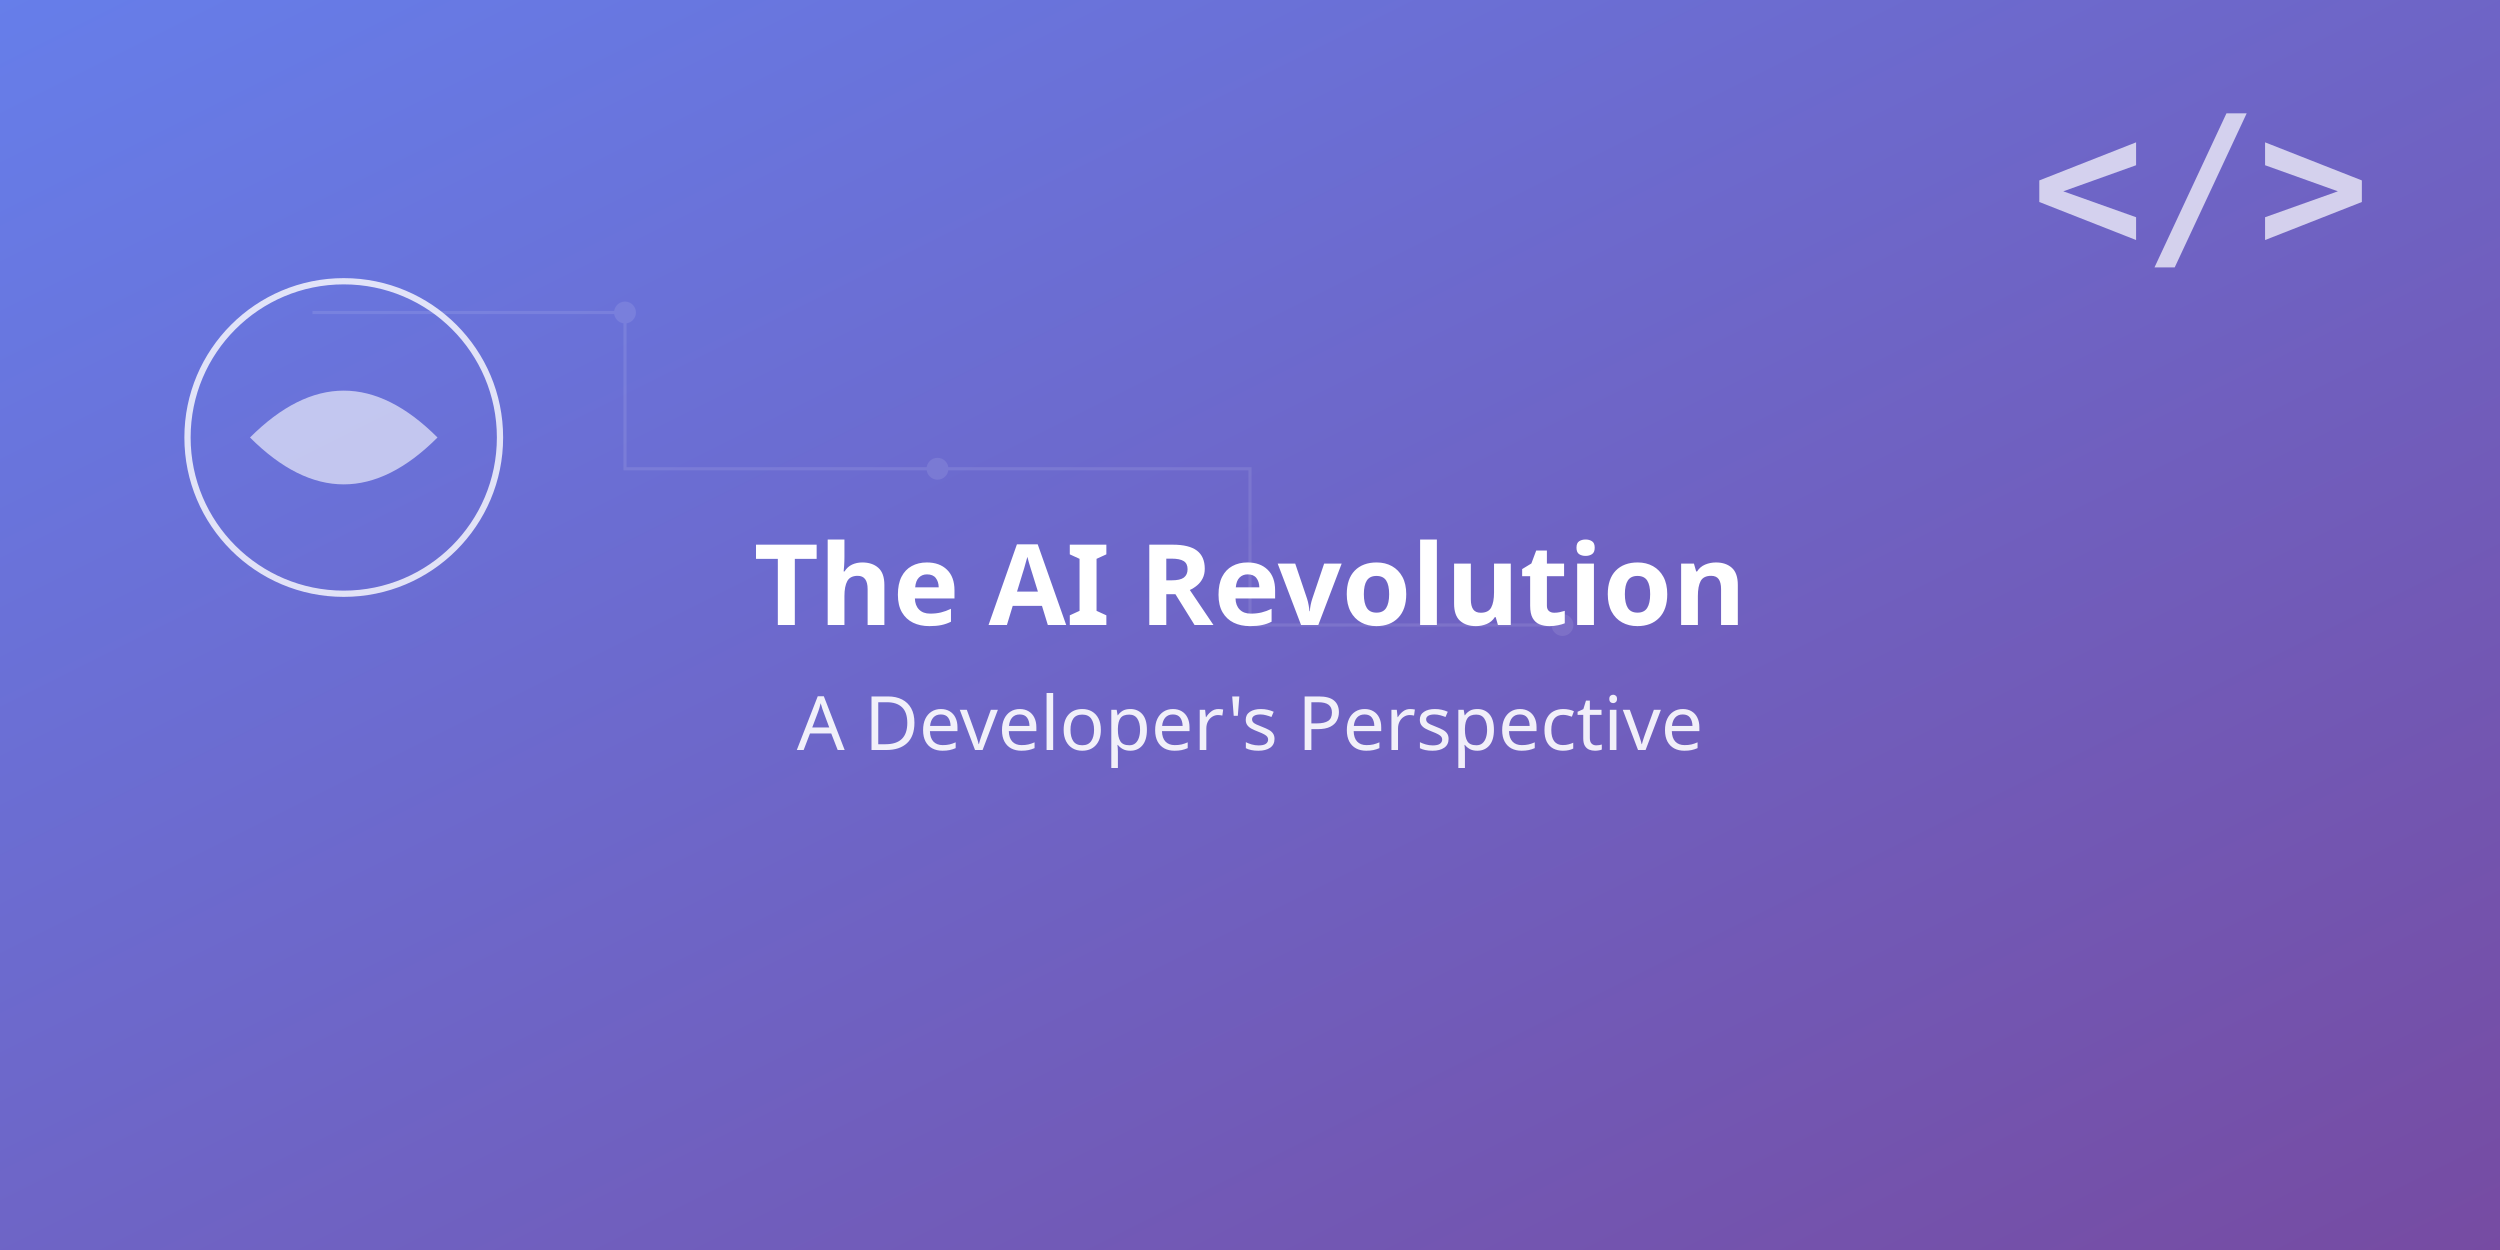
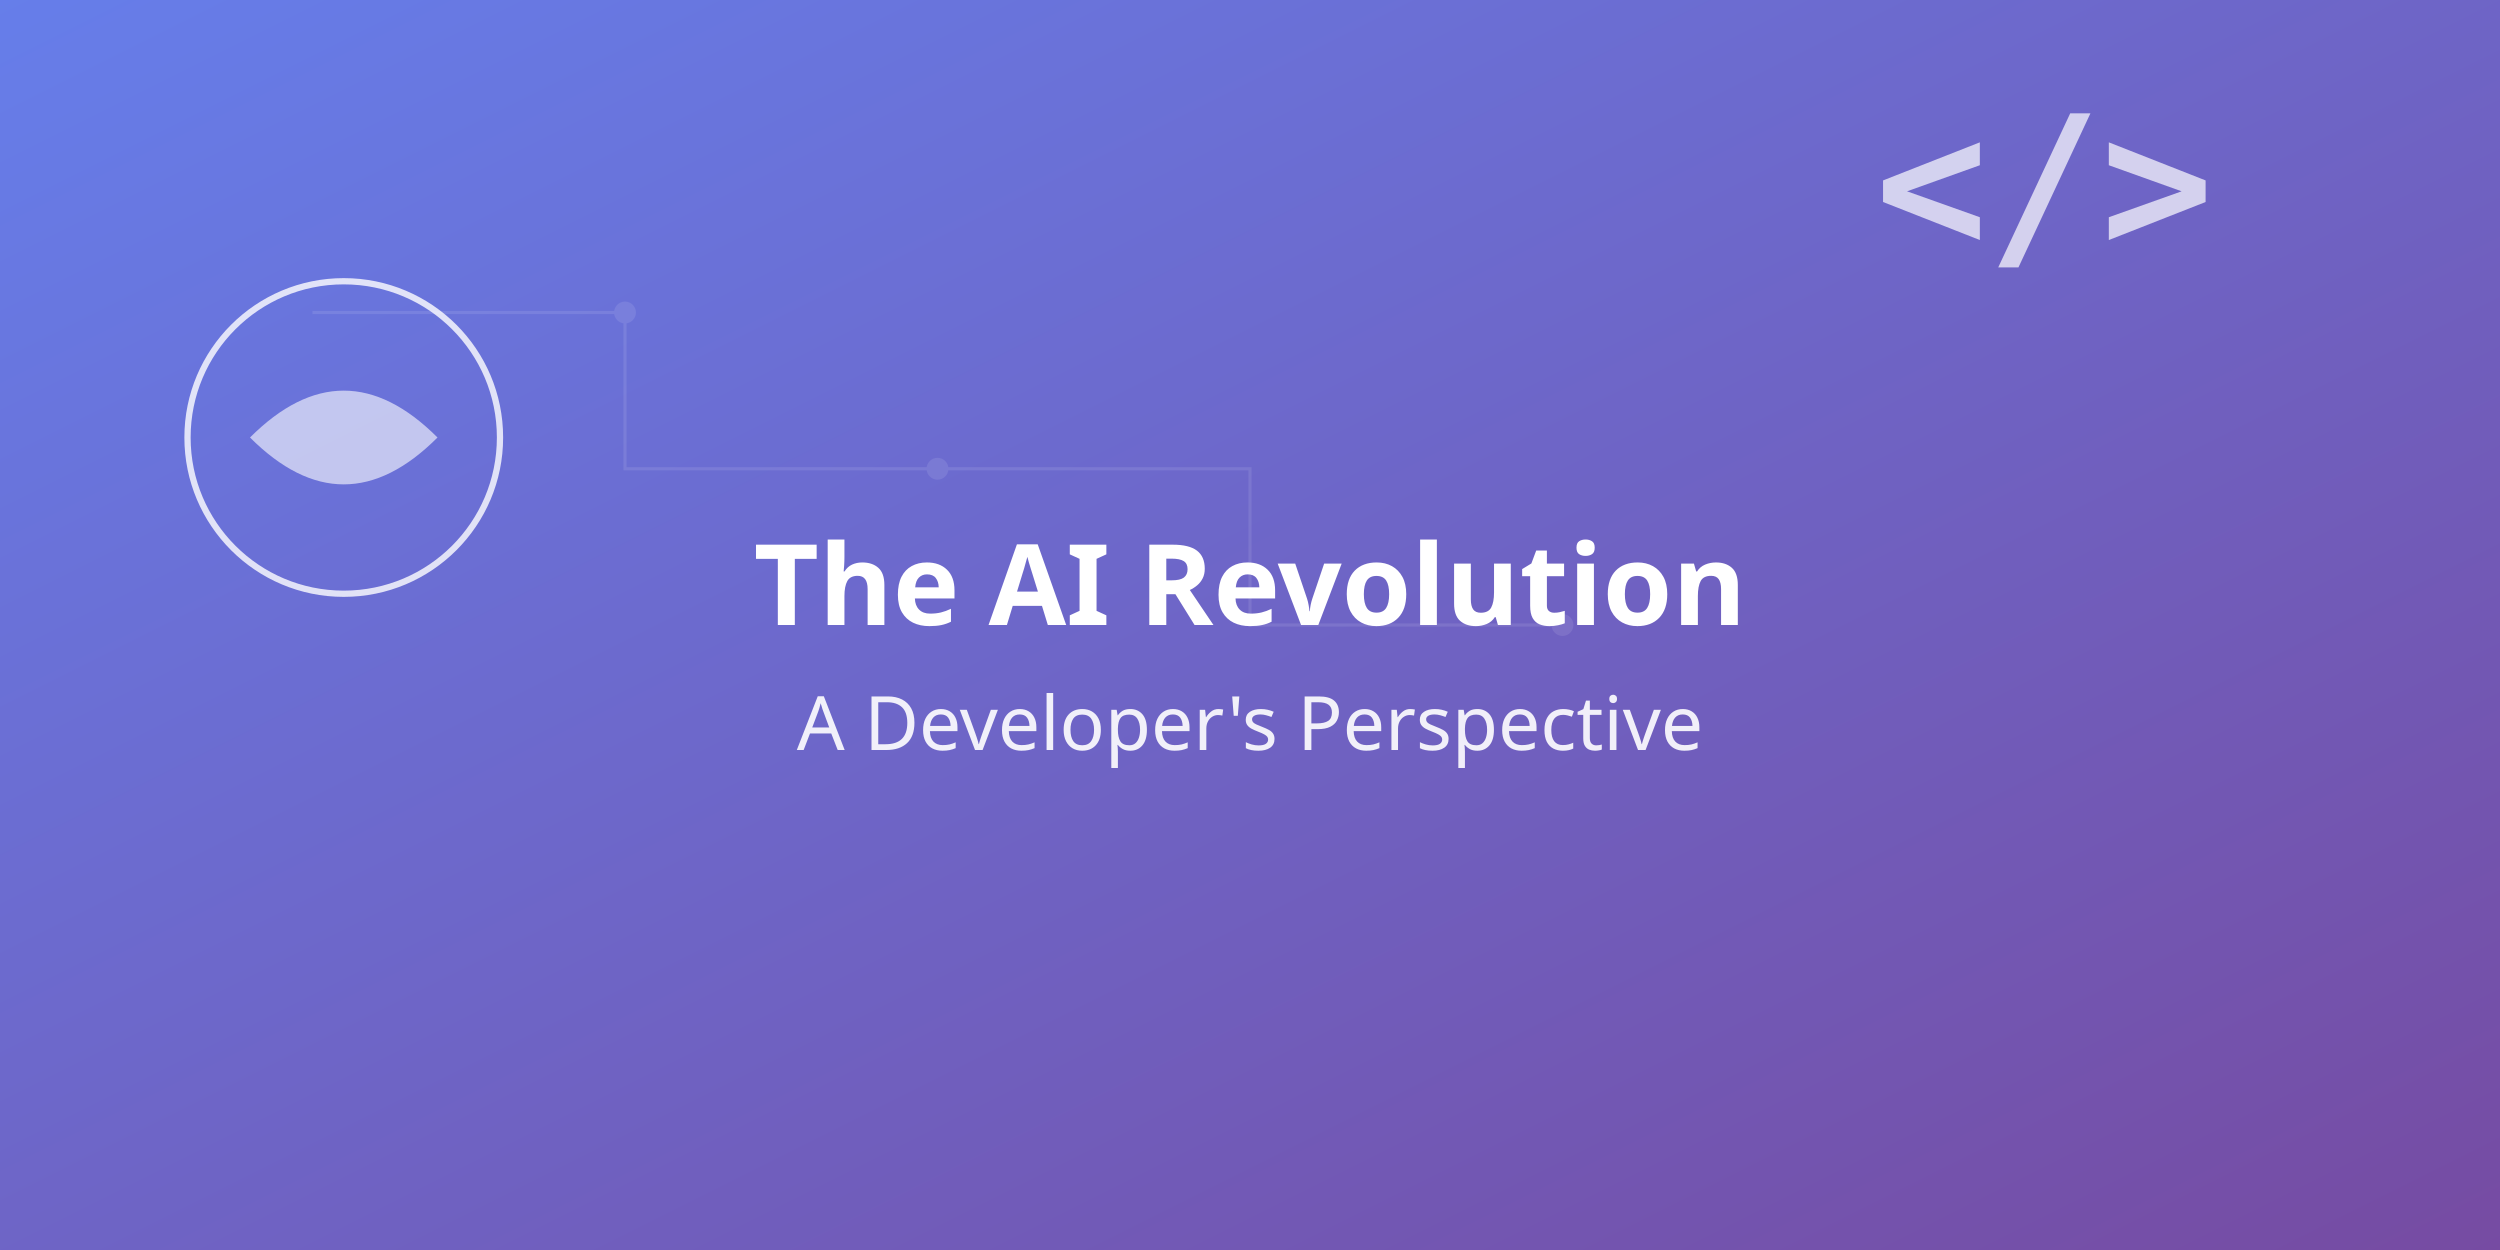
<svg xmlns="http://www.w3.org/2000/svg" width="800" height="400" viewBox="0 0 800 400">
  <defs>
    <linearGradient id="bg" x1="0%" y1="0%" x2="100%" y2="100%">
      <stop offset="0%" style="stop-color:#667eea;stop-opacity:1" />
      <stop offset="100%" style="stop-color:#764ba2;stop-opacity:1" />
    </linearGradient>
  </defs>
  <rect width="800" height="400" fill="url(#bg)" />
  <g stroke="#ffffff" stroke-width="1" fill="none" opacity="0.1">
    <path d="M100,100 L200,100 L200,150 L300,150" />
    <path d="M300,150 L400,150 L400,200 L500,200" />
    <circle cx="200" cy="100" r="3" fill="#ffffff" />
    <circle cx="300" cy="150" r="3" fill="#ffffff" />
    <circle cx="500" cy="200" r="3" fill="#ffffff" />
  </g>
  <g transform="translate(50, 80)">
    <circle cx="60" cy="60" r="50" fill="none" stroke="#ffffff" stroke-width="2" opacity="0.8" />
    <path d="M30,60 Q60,30 90,60 Q60,90 30,60" fill="#ffffff" opacity="0.6" />
  </g>
-   <g transform="translate(650, 80)" fill="#ffffff" opacity="0.7">
+   <g transform="translate(600, 80)" fill="#ffffff" opacity="0.7">
    <text x="0" y="0" font-family="monospace" font-size="60" font-weight="bold">&lt;/&gt;</text>
  </g>
  <text x="400" y="200" text-anchor="middle" fill="#ffffff" font-family="system-ui" font-size="36" font-weight="bold">
    The AI Revolution
  </text>
  <text x="400" y="240" text-anchor="middle" fill="#ffffff" font-family="system-ui" font-size="24" opacity="0.9">
    A Developer's Perspective
  </text>
</svg>
